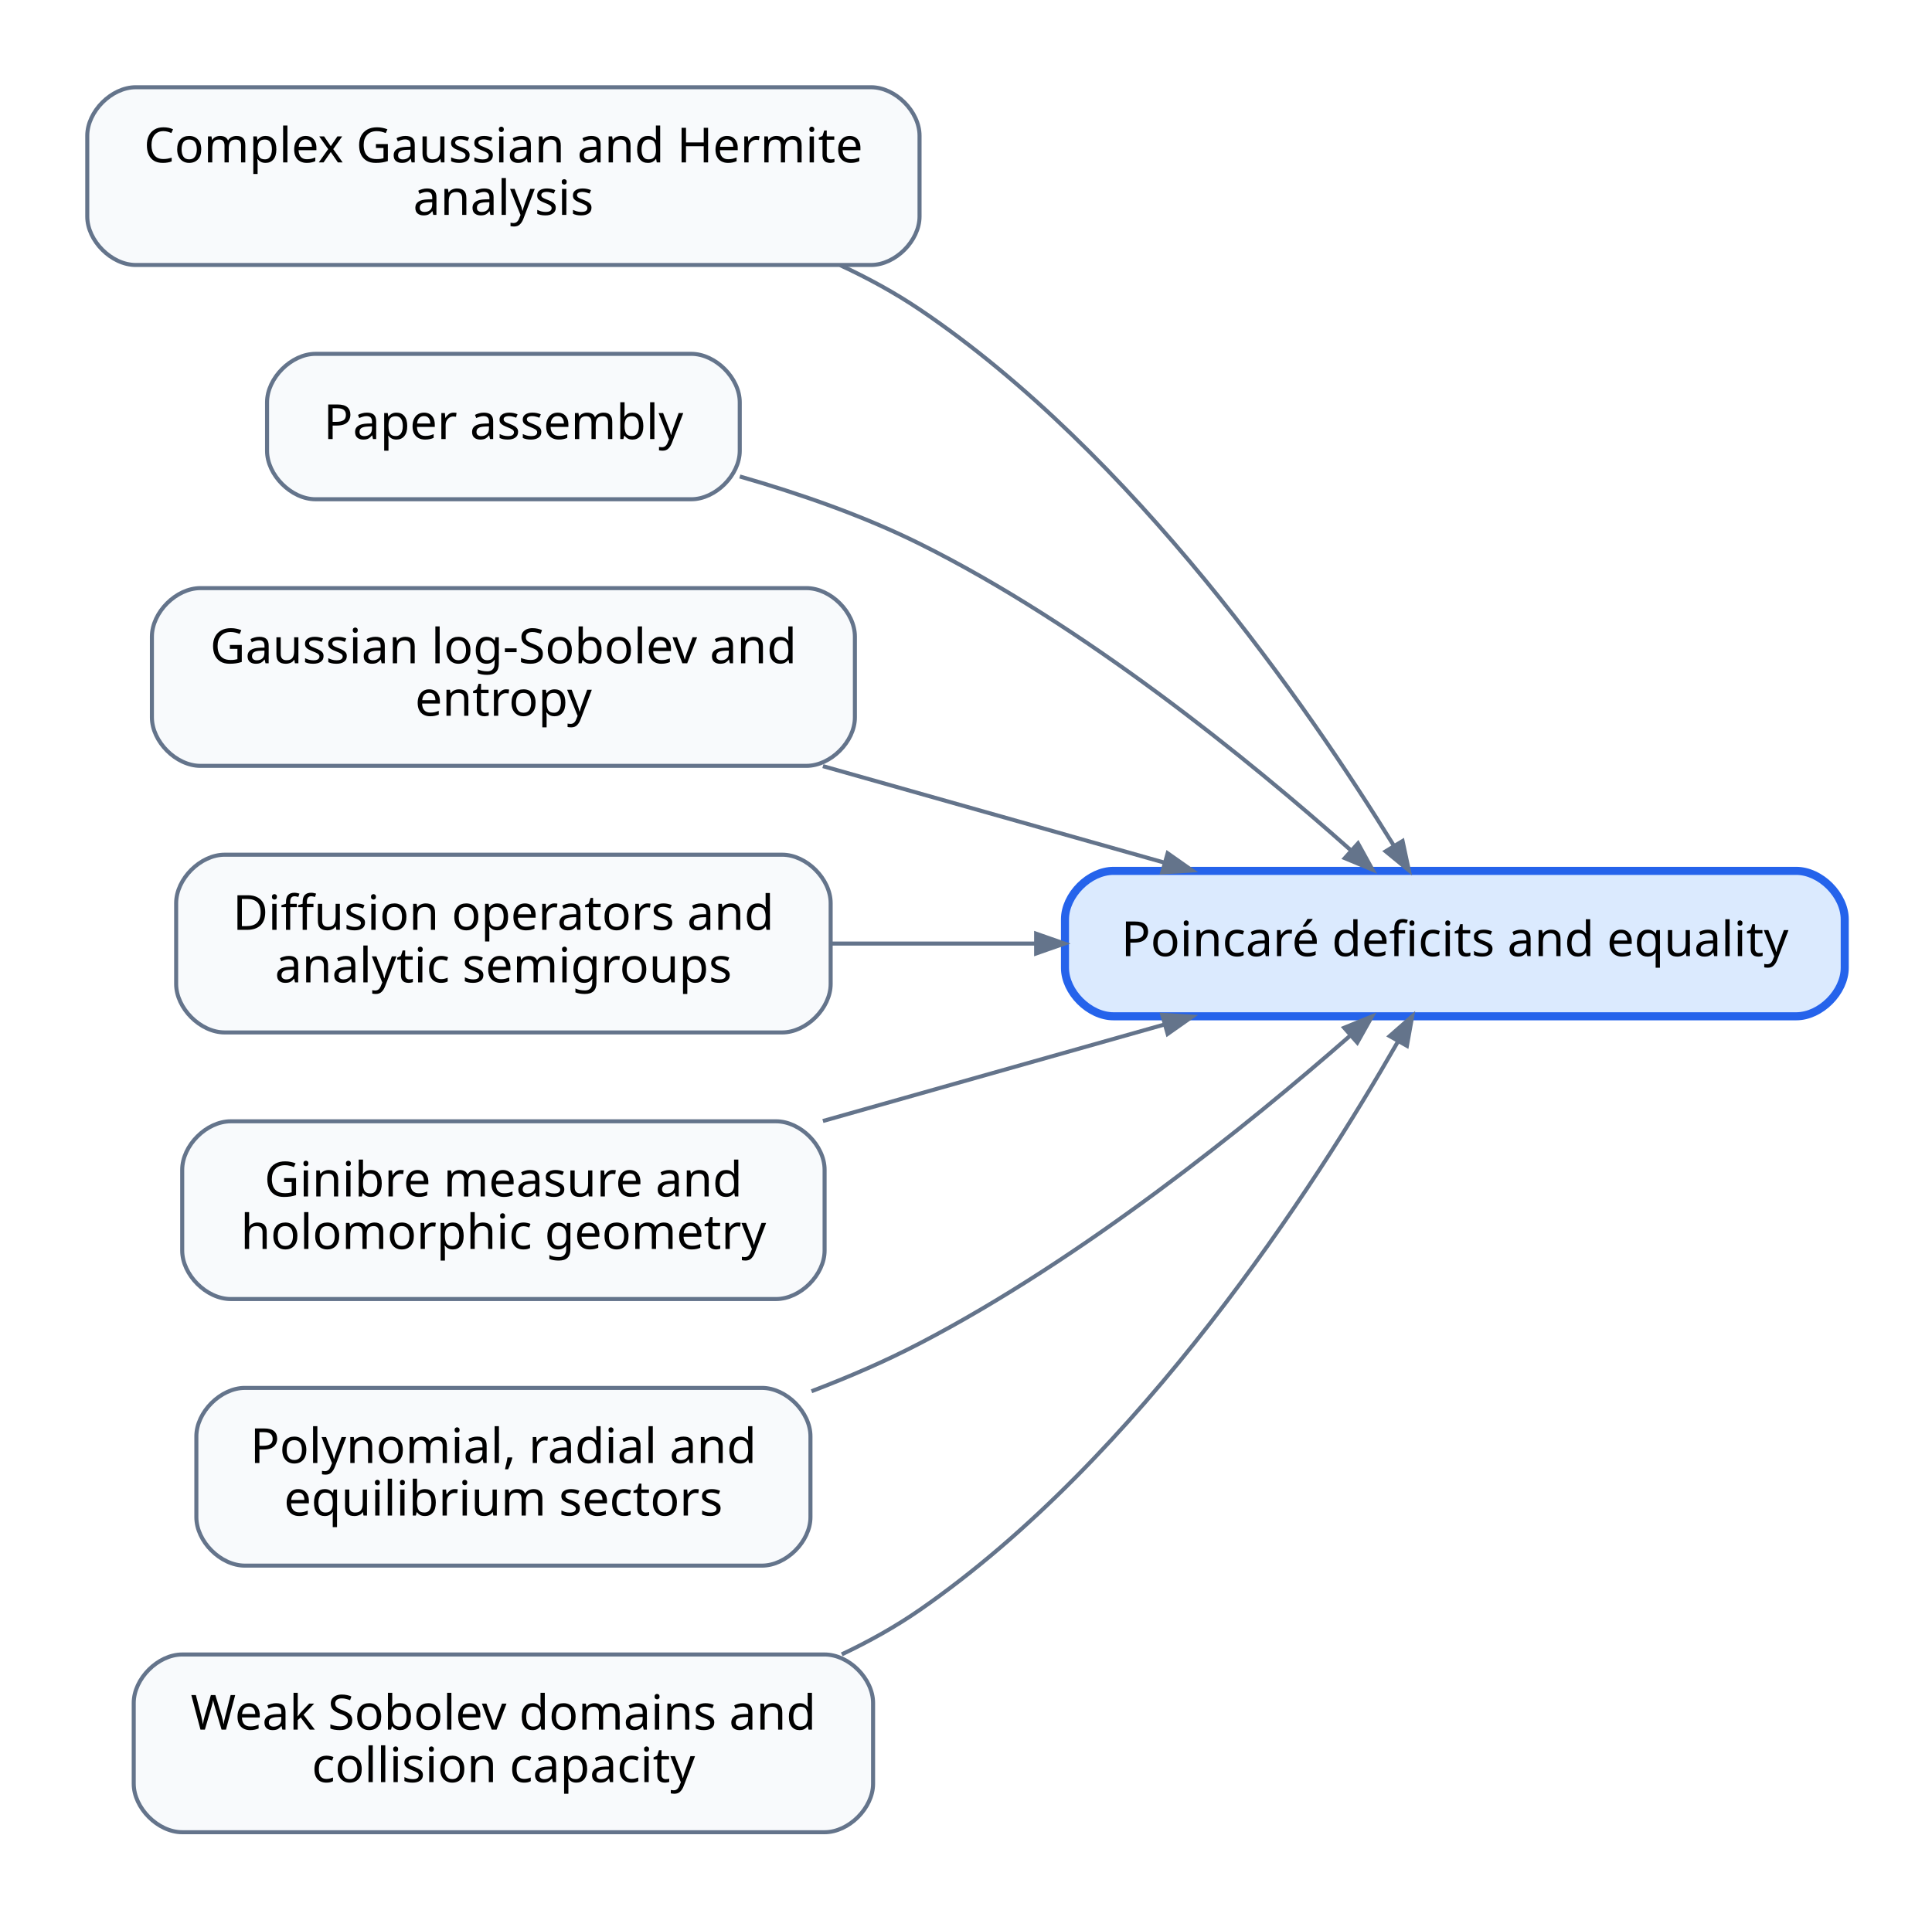
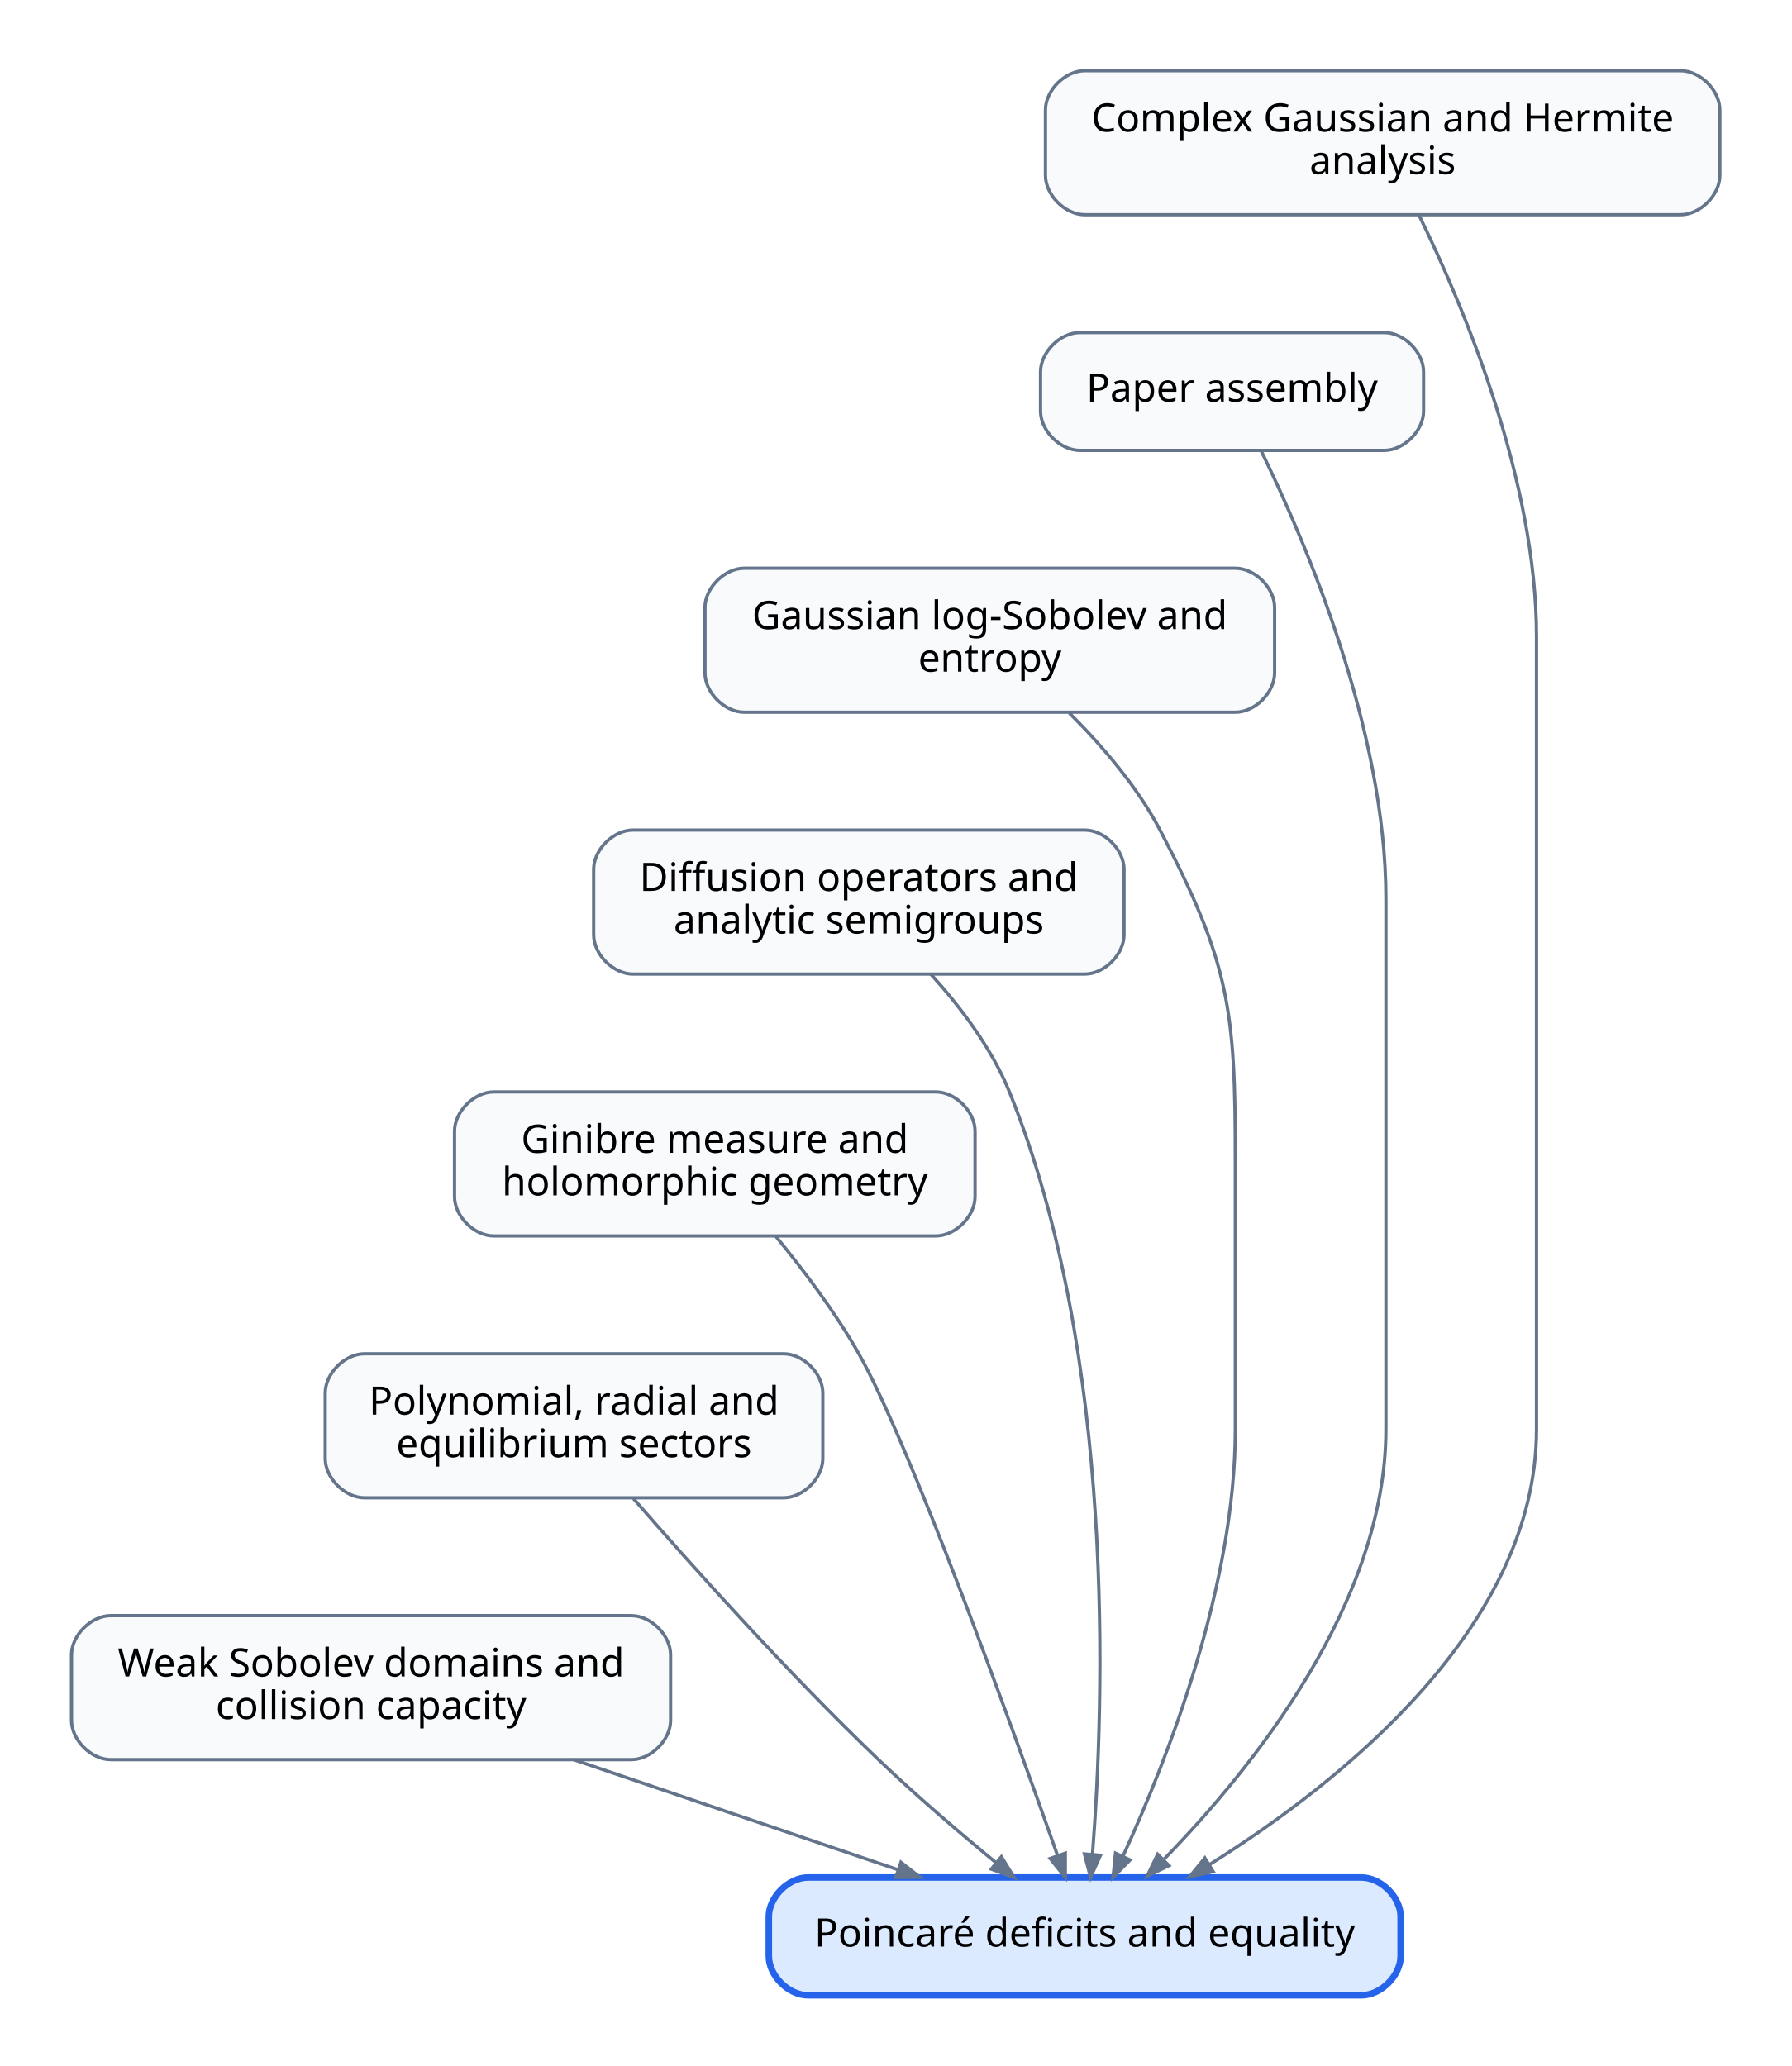
- <svg xmlns="http://www.w3.org/2000/svg" width="478pt" height="475pt" viewBox="0.00 0.00 478.20 475.20">
-   <g id="graph0" class="graph" transform="scale(1 1) rotate(0) translate(21.6 453.6)">
+ <svg xmlns="http://www.w3.org/2000/svg" width="547pt" height="631pt" viewBox="0.00 0.00 546.70 631.20">
+   <g id="graph0" class="graph" transform="scale(1 1) rotate(0) translate(21.6 609.6)">
    <g id="node1" class="node">
-       <path fill="#f8fafc" stroke="#64748b" d="M194,-432C194,-432 12,-432 12,-432 6,-432 0,-426 0,-420 0,-420 0,-400 0,-400 0,-394 6,-388 12,-388 12,-388 194,-388 194,-388 200,-388 206,-394 206,-400 206,-400 206,-420 206,-420 206,-426 200,-432 194,-432" />
-       <text text-anchor="middle" x="103" y="-413.4" font-family="sans-serif" font-size="12.00">Complex Gaussian and Hermite</text>
-       <text text-anchor="middle" x="103" y="-400.4" font-family="sans-serif" font-size="12.00">analysis</text>
+       <path fill="#f8fafc" stroke="#64748b" d="M491.5,-588C491.5,-588 309.5,-588 309.5,-588 303.5,-588 297.5,-582 297.5,-576 297.5,-576 297.5,-556 297.5,-556 297.5,-550 303.5,-544 309.5,-544 309.5,-544 491.5,-544 491.5,-544 497.5,-544 503.5,-550 503.5,-556 503.5,-556 503.5,-576 503.5,-576 503.5,-582 497.5,-588 491.5,-588" />
+       <text text-anchor="middle" x="400.5" y="-569.4" font-family="sans-serif" font-size="12.00">Complex Gaussian and Hermite</text>
+       <text text-anchor="middle" x="400.5" y="-556.4" font-family="sans-serif" font-size="12.00">analysis</text>
+     </g>
+     <g id="node2" class="node">
+       <path fill="#f8fafc" stroke="#64748b" d="M401,-508C401,-508 308,-508 308,-508 302,-508 296,-502 296,-496 296,-496 296,-484 296,-484 296,-478 302,-472 308,-472 308,-472 401,-472 401,-472 407,-472 413,-478 413,-484 413,-484 413,-496 413,-496 413,-502 407,-508 401,-508" />
+       <text text-anchor="middle" x="354.5" y="-486.9" font-family="sans-serif" font-size="12.00">Paper assembly</text>
    </g>
    <g id="node8" class="node">
-       <path fill="#dbeafe" stroke="#2563eb" stroke-width="2" d="M423,-238C423,-238 254,-238 254,-238 248,-238 242,-232 242,-226 242,-226 242,-214 242,-214 242,-208 248,-202 254,-202 254,-202 423,-202 423,-202 429,-202 435,-208 435,-214 435,-214 435,-226 435,-226 435,-232 429,-238 423,-238" />
-       <text text-anchor="middle" x="338.5" y="-216.9" font-family="sans-serif" font-size="12.00">Poincaré deficits and equality</text>
+       <path fill="#dbeafe" stroke="#2563eb" stroke-width="2" d="M394,-36C394,-36 225,-36 225,-36 219,-36 213,-30 213,-24 213,-24 213,-12 213,-12 213,-6 219,0 225,0 225,0 394,0 394,0 400,0 406,-6 406,-12 406,-12 406,-24 406,-24 406,-30 400,-36 394,-36" />
+       <text text-anchor="middle" x="309.5" y="-14.9" font-family="sans-serif" font-size="12.00">Poincaré deficits and equality</text>
    </g>
    <g id="edge1" class="edge">
-       <path fill="none" stroke="#64748b" d="M186.39,-387.93C193.26,-384.74 199.9,-381.11 206,-377 258.87,-341.35 302.2,-278.6 323.41,-244.22" />
-       <polygon fill="#64748b" stroke="#64748b" points="325.56,-245.39 327.11,-238.14 321.38,-242.84 325.56,-245.39" />
+       <path fill="none" stroke="#64748b" d="M411.64,-543.8C425.54,-515.32 447.5,-462.76 447.5,-415 447.5,-415 447.5,-415 447.5,-173 447.5,-112.9 388.49,-65.55 347.64,-39.97" />
+       <polygon fill="#64748b" stroke="#64748b" points="348.75,-37.78 341.51,-36.21 346.19,-41.96 348.75,-37.78" />
    </g>
-     <g id="node2" class="node">
-       <path fill="#f8fafc" stroke="#64748b" d="M149.5,-366C149.5,-366 56.5,-366 56.5,-366 50.5,-366 44.5,-360 44.5,-354 44.5,-354 44.5,-342 44.5,-342 44.5,-336 50.5,-330 56.5,-330 56.5,-330 149.5,-330 149.5,-330 155.5,-330 161.5,-336 161.5,-342 161.5,-342 161.5,-354 161.5,-354 161.5,-360 155.5,-366 149.5,-366" />
-       <text text-anchor="middle" x="103" y="-344.9" font-family="sans-serif" font-size="12.00">Paper assembly</text>
+     <g id="node3" class="node">
+       <path fill="#f8fafc" stroke="#64748b" d="M355.5,-436C355.5,-436 205.5,-436 205.5,-436 199.5,-436 193.5,-430 193.5,-424 193.5,-424 193.5,-404 193.5,-404 193.5,-398 199.5,-392 205.5,-392 205.5,-392 355.5,-392 355.5,-392 361.5,-392 367.5,-398 367.5,-404 367.5,-404 367.5,-424 367.5,-424 367.5,-430 361.5,-436 355.5,-436" />
+       <text text-anchor="middle" x="280.5" y="-417.4" font-family="sans-serif" font-size="12.00">Gaussian log-Sobolev and</text>
+       <text text-anchor="middle" x="280.5" y="-404.4" font-family="sans-serif" font-size="12.00">entropy</text>
    </g>
    <g id="edge2" class="edge">
-       <path fill="none" stroke="#64748b" d="M161.51,-335.64C176.41,-331.37 192.15,-325.88 206,-319 246.68,-298.78 287.55,-265.5 312.68,-243.17" />
-       <polygon fill="#64748b" stroke="#64748b" points="314.53,-244.8 318.11,-238.3 311.26,-241.15 314.53,-244.8" />
+       <path fill="none" stroke="#64748b" d="M363.34,-471.97C376.96,-444.11 401.5,-386.71 401.5,-335 401.5,-335 401.5,-335 401.5,-173 401.5,-120.15 361.08,-69.7 333.82,-41.69" />
+       <polygon fill="#64748b" stroke="#64748b" points="335.23,-39.63 328.56,-36.39 331.76,-43.09 335.23,-39.63" />
    </g>
-     <g id="node3" class="node">
-       <path fill="#f8fafc" stroke="#64748b" d="M178,-308C178,-308 28,-308 28,-308 22,-308 16,-302 16,-296 16,-296 16,-276 16,-276 16,-270 22,-264 28,-264 28,-264 178,-264 178,-264 184,-264 190,-270 190,-276 190,-276 190,-296 190,-296 190,-302 184,-308 178,-308" />
-       <text text-anchor="middle" x="103" y="-289.4" font-family="sans-serif" font-size="12.00">Gaussian log-Sobolev and</text>
-       <text text-anchor="middle" x="103" y="-276.4" font-family="sans-serif" font-size="12.00">entropy</text>
+     <g id="node4" class="node">
+       <path fill="#f8fafc" stroke="#64748b" d="M309.5,-356C309.5,-356 171.5,-356 171.5,-356 165.5,-356 159.5,-350 159.5,-344 159.5,-344 159.5,-324 159.5,-324 159.5,-318 165.5,-312 171.5,-312 171.5,-312 309.5,-312 309.5,-312 315.5,-312 321.5,-318 321.5,-324 321.5,-324 321.5,-344 321.5,-344 321.5,-350 315.5,-356 309.5,-356" />
+       <text text-anchor="middle" x="240.5" y="-337.4" font-family="sans-serif" font-size="12.00">Diffusion operators and</text>
+       <text text-anchor="middle" x="240.5" y="-324.4" font-family="sans-serif" font-size="12.00">analytic semigroups</text>
    </g>
    <g id="edge3" class="edge">
-       <path fill="none" stroke="#64748b" d="M182.08,-263.93C209.34,-256.23 239.77,-247.62 266.43,-240.09" />
-       <polygon fill="#64748b" stroke="#64748b" points="267.41,-242.36 273.48,-238.09 266.08,-237.64 267.41,-242.36" />
+       <path fill="none" stroke="#64748b" d="M304.75,-391.8C314.73,-381.87 325.55,-369.3 332.5,-356 353.83,-315.2 355.5,-301.04 355.5,-255 355.5,-255 355.5,-255 355.5,-173 355.5,-125.21 334.91,-72.44 321.28,-42.74" />
+       <polygon fill="#64748b" stroke="#64748b" points="323.34,-41.35 318.15,-36.05 318.9,-43.43 323.34,-41.35" />
    </g>
-     <g id="node4" class="node">
-       <path fill="#f8fafc" stroke="#64748b" d="M172,-242C172,-242 34,-242 34,-242 28,-242 22,-236 22,-230 22,-230 22,-210 22,-210 22,-204 28,-198 34,-198 34,-198 172,-198 172,-198 178,-198 184,-204 184,-210 184,-210 184,-230 184,-230 184,-236 178,-242 172,-242" />
-       <text text-anchor="middle" x="103" y="-223.4" font-family="sans-serif" font-size="12.00">Diffusion operators and</text>
-       <text text-anchor="middle" x="103" y="-210.4" font-family="sans-serif" font-size="12.00">analytic semigroups</text>
+     <g id="node5" class="node">
+       <path fill="#f8fafc" stroke="#64748b" d="M264,-276C264,-276 129,-276 129,-276 123,-276 117,-270 117,-264 117,-264 117,-244 117,-244 117,-238 123,-232 129,-232 129,-232 264,-232 264,-232 270,-232 276,-238 276,-244 276,-244 276,-264 276,-264 276,-270 270,-276 264,-276" />
+       <text text-anchor="middle" x="196.5" y="-257.4" font-family="sans-serif" font-size="12.00">Ginibre measure and</text>
+       <text text-anchor="middle" x="196.5" y="-244.4" font-family="sans-serif" font-size="12.00">holomorphic geometry</text>
    </g>
    <g id="edge4" class="edge">
-       <path fill="none" stroke="#64748b" d="M184.03,-220C200.32,-220 217.67,-220 234.62,-220" />
-       <polygon fill="#64748b" stroke="#64748b" points="234.86,-222.45 241.86,-220 234.86,-217.55 234.86,-222.45" />
+       <path fill="none" stroke="#64748b" d="M262.48,-311.98C271.52,-301.99 281.11,-289.32 286.5,-276 319.01,-195.58 315.5,-89.78 311.86,-43" />
+       <polygon fill="#64748b" stroke="#64748b" points="314.3,-42.79 311.28,-36.02 309.41,-43.19 314.3,-42.79" />
    </g>
-     <g id="node5" class="node">
-       <path fill="#f8fafc" stroke="#64748b" d="M170.5,-176C170.5,-176 35.5,-176 35.5,-176 29.5,-176 23.5,-170 23.5,-164 23.5,-164 23.5,-144 23.5,-144 23.5,-138 29.5,-132 35.5,-132 35.5,-132 170.5,-132 170.5,-132 176.5,-132 182.5,-138 182.5,-144 182.5,-144 182.5,-164 182.5,-164 182.5,-170 176.5,-176 170.5,-176" />
-       <text text-anchor="middle" x="103" y="-157.4" font-family="sans-serif" font-size="12.00">Ginibre measure and</text>
-       <text text-anchor="middle" x="103" y="-144.4" font-family="sans-serif" font-size="12.00">holomorphic geometry</text>
+     <g id="node6" class="node">
+       <path fill="#f8fafc" stroke="#64748b" d="M217.5,-196C217.5,-196 89.5,-196 89.5,-196 83.5,-196 77.5,-190 77.5,-184 77.5,-184 77.5,-164 77.5,-164 77.5,-158 83.5,-152 89.5,-152 89.5,-152 217.5,-152 217.5,-152 223.5,-152 229.5,-158 229.5,-164 229.5,-164 229.5,-184 229.5,-184 229.5,-190 223.5,-196 217.5,-196" />
+       <text text-anchor="middle" x="153.5" y="-177.4" font-family="sans-serif" font-size="12.00">Polynomial, radial and</text>
+       <text text-anchor="middle" x="153.5" y="-164.4" font-family="sans-serif" font-size="12.00">equilibrium sectors</text>
    </g>
    <g id="edge5" class="edge">
-       <path fill="none" stroke="#64748b" d="M182.08,-176.07C209.34,-183.77 239.77,-192.38 266.43,-199.91" />
-       <polygon fill="#64748b" stroke="#64748b" points="266.08,-202.36 273.48,-201.91 267.41,-197.64 266.08,-202.36" />
+       <path fill="none" stroke="#64748b" d="M215.18,-231.83C223.66,-221.51 233.36,-208.62 240.5,-196 255.92,-168.72 286.46,-84.43 301.18,-42.78" />
+       <polygon fill="#64748b" stroke="#64748b" points="303.56,-43.42 303.57,-36 298.93,-41.79 303.56,-43.42" />
    </g>
-     <g id="node6" class="node">
-       <path fill="#f8fafc" stroke="#64748b" d="M167,-110C167,-110 39,-110 39,-110 33,-110 27,-104 27,-98 27,-98 27,-78 27,-78 27,-72 33,-66 39,-66 39,-66 167,-66 167,-66 173,-66 179,-72 179,-78 179,-78 179,-98 179,-98 179,-104 173,-110 167,-110" />
-       <text text-anchor="middle" x="103" y="-91.4" font-family="sans-serif" font-size="12.00">Polynomial, radial and</text>
-       <text text-anchor="middle" x="103" y="-78.4" font-family="sans-serif" font-size="12.00">equilibrium sectors</text>
+     <g id="node7" class="node">
+       <path fill="#f8fafc" stroke="#64748b" d="M171,-116C171,-116 12,-116 12,-116 6,-116 0,-110 0,-104 0,-104 0,-84 0,-84 0,-78 6,-72 12,-72 12,-72 171,-72 171,-72 177,-72 183,-78 183,-84 183,-84 183,-104 183,-104 183,-110 177,-116 171,-116" />
+       <text text-anchor="middle" x="91.5" y="-97.4" font-family="sans-serif" font-size="12.00">Weak Sobolev domains and</text>
+       <text text-anchor="middle" x="91.5" y="-84.4" font-family="sans-serif" font-size="12.00">collision capacity</text>
    </g>
    <g id="edge6" class="edge">
-       <path fill="none" stroke="#64748b" d="M179.26,-109.17C188.46,-112.68 197.58,-116.62 206,-121 246.31,-141.94 287.27,-175.05 312.52,-197.14" />
-       <polygon fill="#64748b" stroke="#64748b" points="311.11,-199.16 317.98,-201.96 314.35,-195.49 311.11,-199.16" />
-     </g>
-     <g id="node7" class="node">
-       <path fill="#f8fafc" stroke="#64748b" d="M182.5,-44C182.5,-44 23.5,-44 23.5,-44 17.5,-44 11.5,-38 11.5,-32 11.5,-32 11.5,-12 11.5,-12 11.5,-6 17.5,0 23.5,0 23.5,0 182.5,0 182.5,0 188.5,0 194.5,-6 194.5,-12 194.5,-12 194.5,-32 194.5,-32 194.5,-38 188.5,-44 182.5,-44" />
-       <text text-anchor="middle" x="103" y="-25.4" font-family="sans-serif" font-size="12.00">Weak Sobolev domains and</text>
-       <text text-anchor="middle" x="103" y="-12.4" font-family="sans-serif" font-size="12.00">collision capacity</text>
+       <path fill="none" stroke="#64748b" d="M171.64,-151.77C189.87,-130.81 219.11,-98.19 246.5,-72 257.86,-61.13 271.09,-49.82 282.49,-40.45" />
+       <polygon fill="#64748b" stroke="#64748b" points="284.04,-42.34 287.92,-36.02 280.95,-38.55 284.04,-42.34" />
    </g>
    <g id="edge7" class="edge">
-       <path fill="none" stroke="#64748b" d="M186.75,-44.03C193.51,-47.23 200.03,-50.87 206,-55 260.58,-92.78 303.79,-159.75 324.37,-195.66" />
-       <polygon fill="#64748b" stroke="#64748b" points="322.37,-197.1 327.94,-201.99 326.63,-194.69 322.37,-197.1" />
+       <path fill="none" stroke="#64748b" d="M153.39,-71.99C184.52,-61.43 221.99,-48.7 252.43,-38.37" />
+       <polygon fill="#64748b" stroke="#64748b" points="253.36,-40.64 259.2,-36.07 251.79,-36 253.36,-40.64" />
    </g>
  </g>
</svg>
